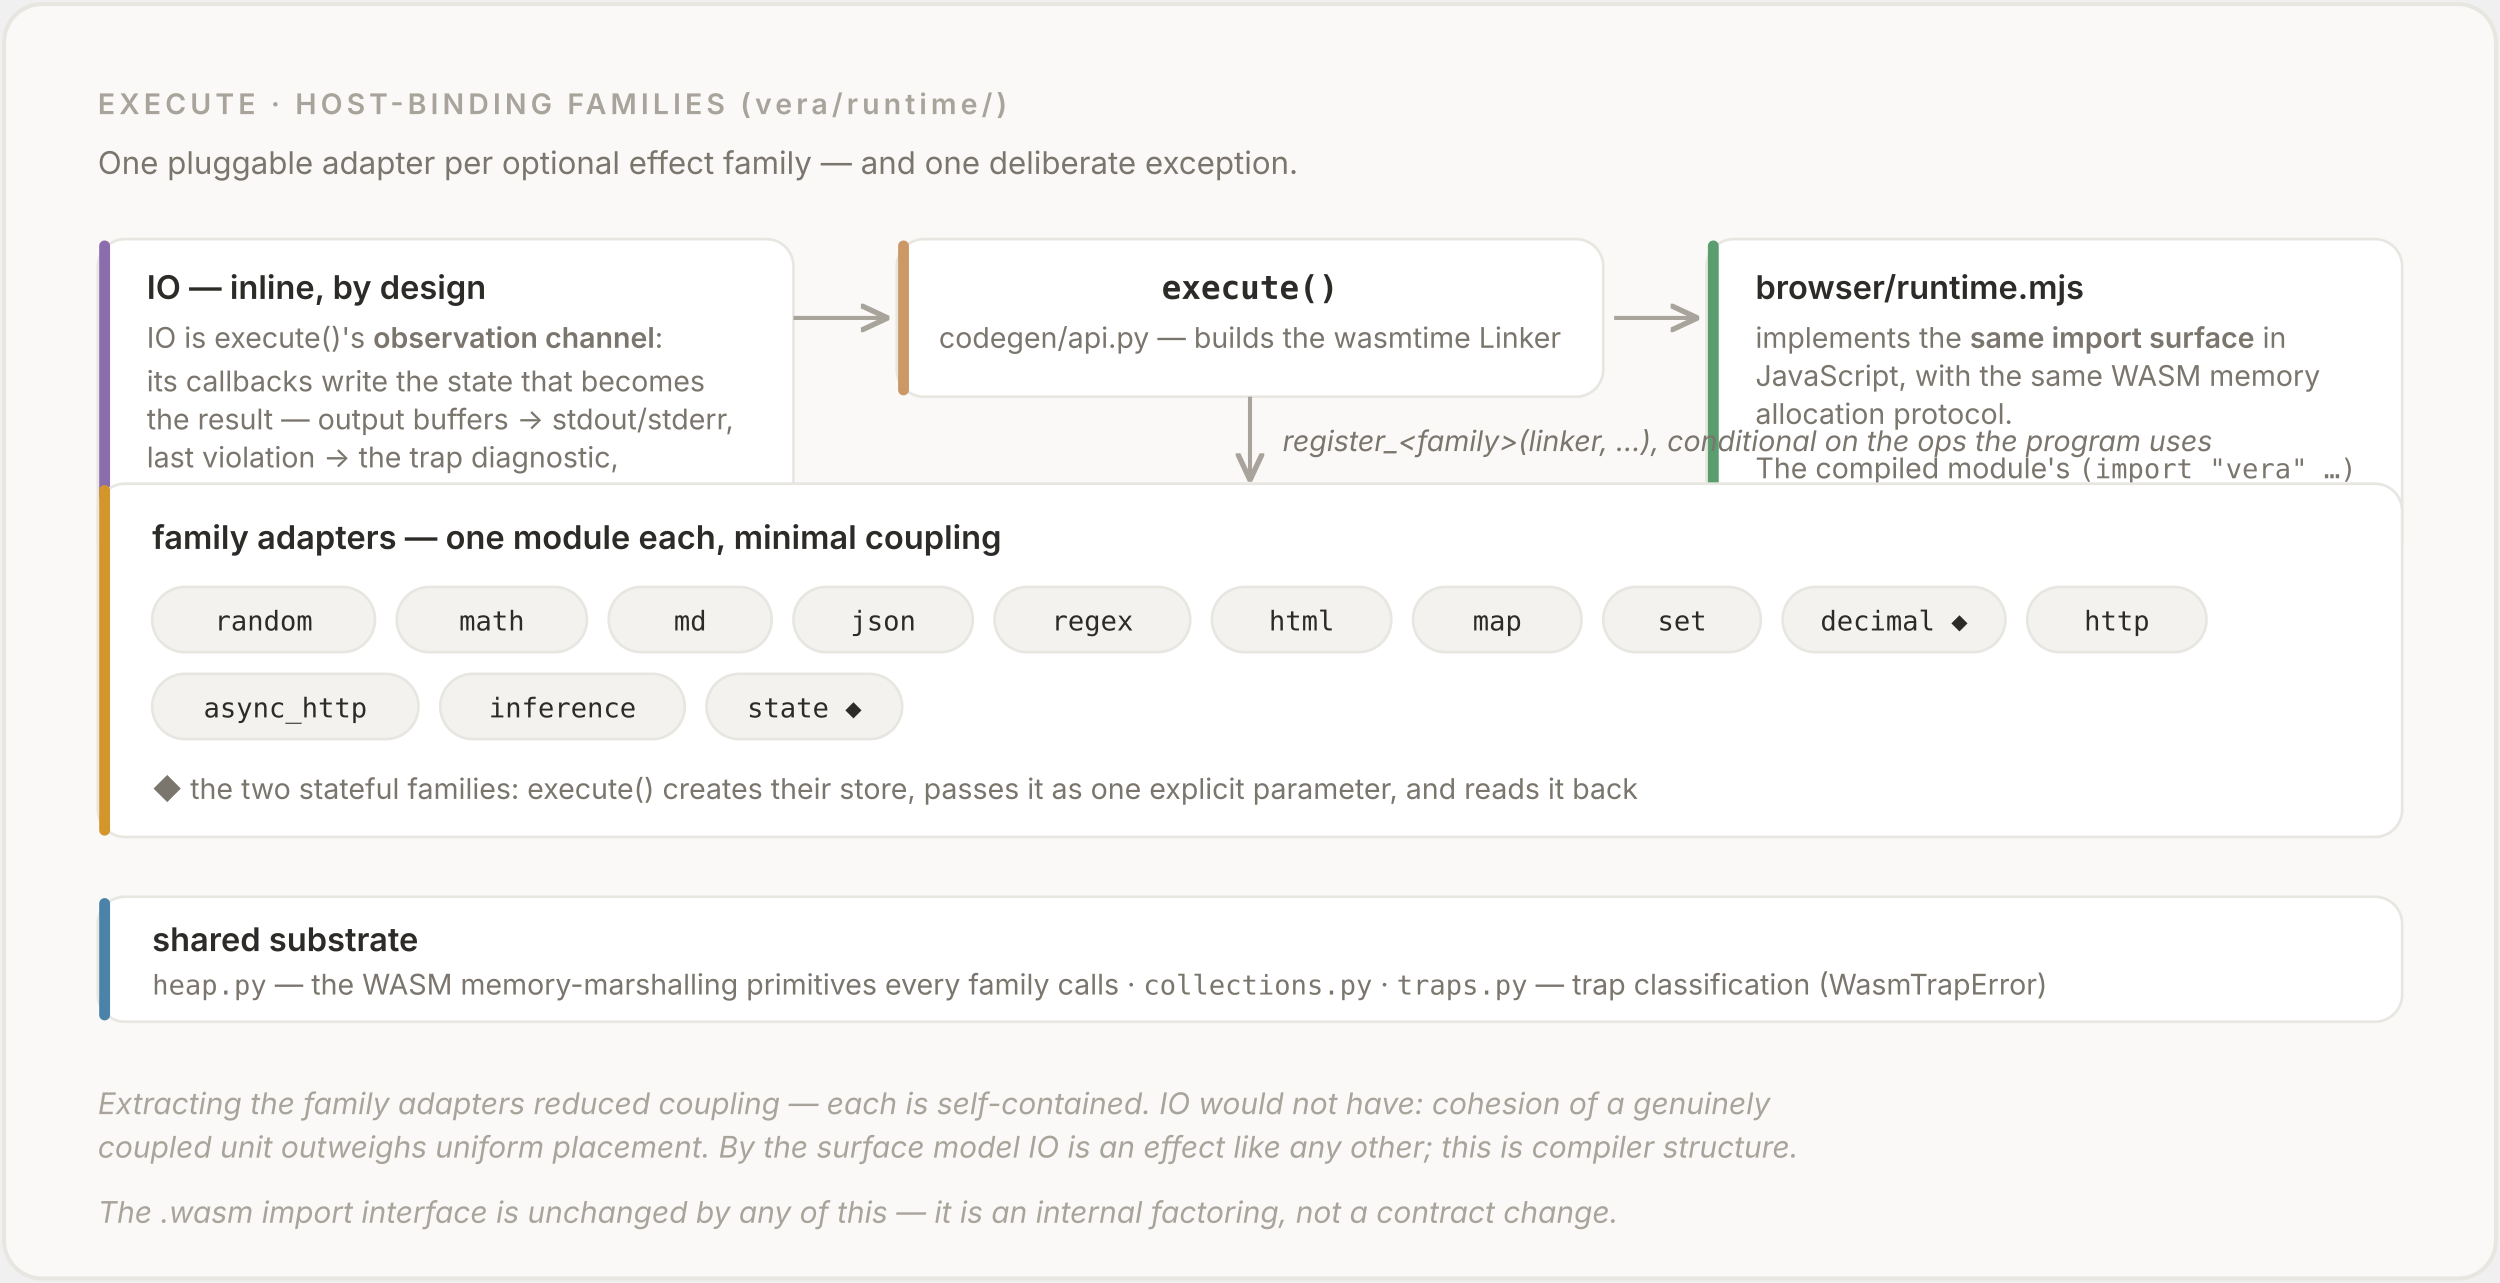
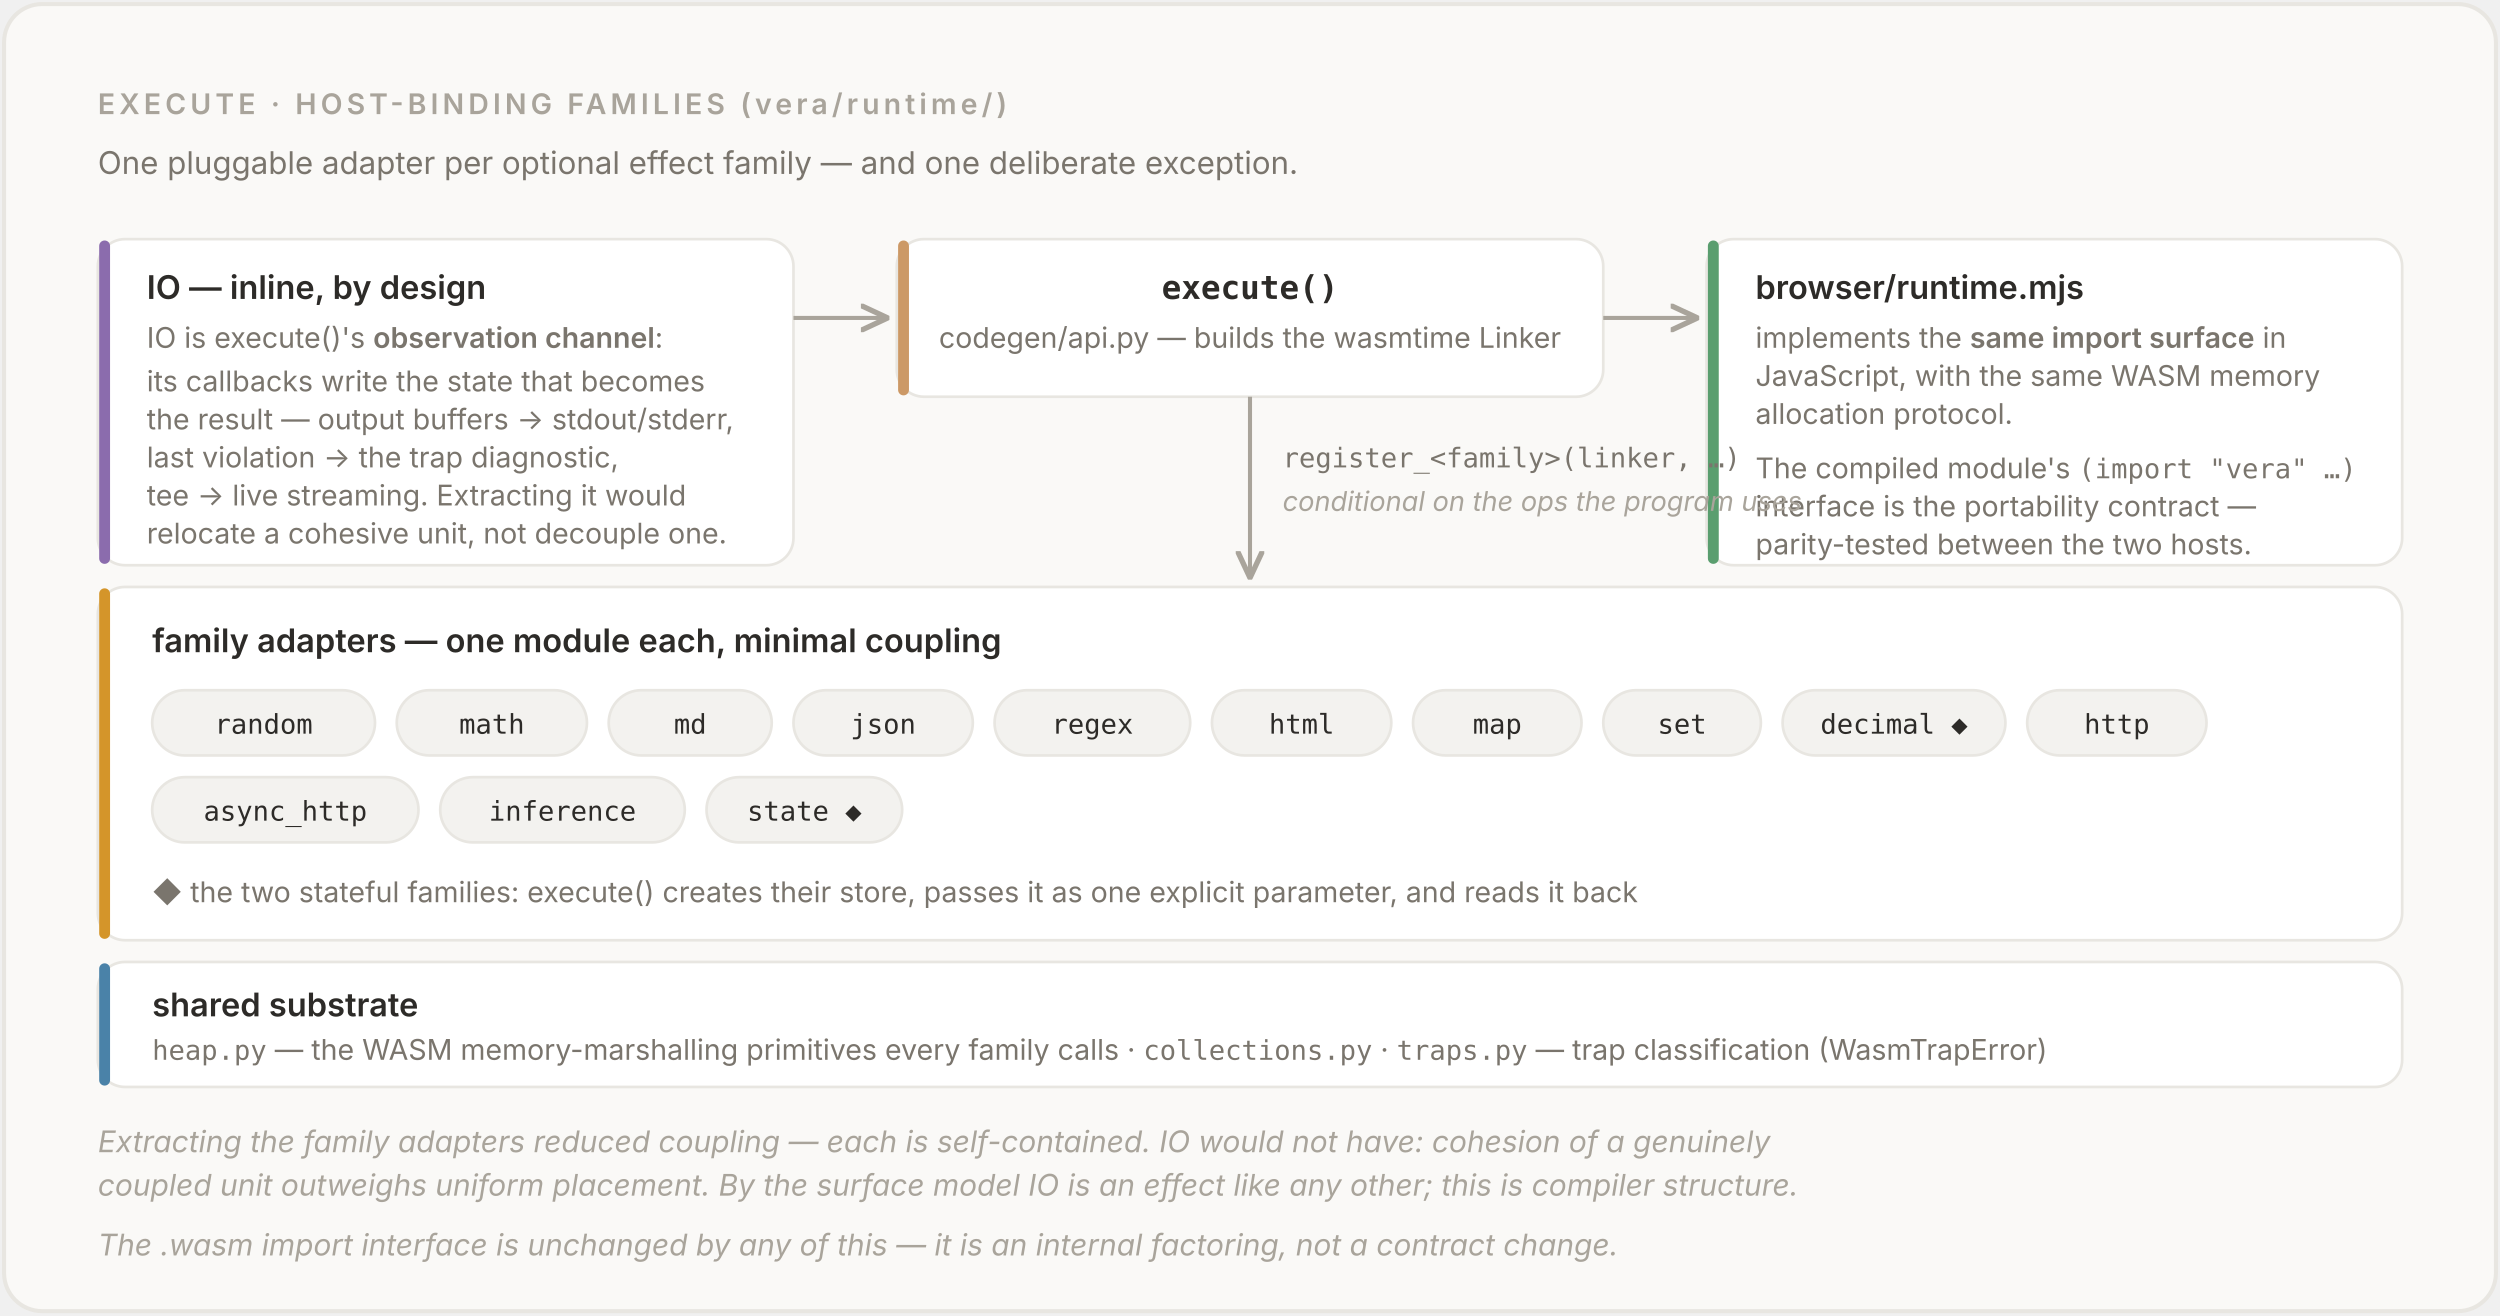
- <svg xmlns="http://www.w3.org/2000/svg" width="920" height="472" viewBox="0 0 920 472" role="img" aria-labelledby="title">
+ <svg xmlns="http://www.w3.org/2000/svg" width="920" height="484" viewBox="0 0 920 484" role="img" aria-labelledby="title">
  <defs>
    <marker id="arr" viewBox="0 0 8 8" refX="7" refY="4" markerWidth="7" markerHeight="7" orient="auto-start-reverse">
      <path d="M0,0.5 L7.5,4 L0,7.5" fill="none" stroke="#a9a49b" stroke-width="1.5" stroke-linecap="round" stroke-linejoin="round" />
    </marker>
    <style>
      .f  { font-family: -apple-system, BlinkMacSystemFont, 'Segoe UI', system-ui, sans-serif; }
      .m  { font-family: 'SF Mono', Menlo, Monaco, Consolas, monospace; }
      .micro { font-size: 10.5px; font-weight: 600; letter-spacing: 1.5px; fill: #a9a49b; }
      .sub { font-size: 11.5px; fill: #7a756d; }
      .card { fill: #ffffff; stroke: #e8e6e1; stroke-width: 1; }
      .t { font-size: 12px; font-weight: 600; fill: #2d2b28; }
      .d { font-size: 10.5px; fill: #7a756d; }
      .pill { fill: #f3f2ef; stroke: #e8e6e1; stroke-width: 1; }
      .pt { font-size: 10px; fill: #2d2b28; }
      .edge { fill: none; stroke: #a9a49b; stroke-width: 1.5; }
      .footi { font-size: 11px; font-style: italic; fill: #a9a49b; }
    </style>
  </defs>
-   <rect x="1.5" y="1.5" width="917" height="469" rx="14" fill="#faf9f7" stroke="#e8e6e1" stroke-width="1.5" />
+   <rect x="1.5" y="1.5" width="917" height="481" rx="14" fill="#faf9f7" stroke="#e8e6e1" stroke-width="1.5" />
  <text class="f micro" x="36" y="42">EXECUTE · HOST-BINDING FAMILIES (vera/runtime/)</text>
  <text class="f sub" x="36" y="64">One pluggable adapter per optional effect family — and one deliberate exception.</text>
  <g>
    <rect class="card" x="330" y="88" width="260" height="58" rx="10" />
    <rect x="330.5" y="88.5" width="4" height="57" rx="2" fill="#cc9966" />
    <text class="m t" x="460" y="110" text-anchor="middle" font-size="12.5px">execute()</text>
    <text class="f d" x="460" y="128" text-anchor="middle">codegen/api.py — builds the wasmtime Linker</text>
  </g>
  <g>
    <rect class="card" x="36" y="88" width="256" height="120" rx="10" />
    <rect x="36.5" y="88.5" width="4" height="119" rx="2" fill="#8b6cad" />
    <text class="f t" x="54" y="110">IO — inline, by design</text>
    <text class="f d" x="54" y="128">IO is execute()'s <tspan font-weight="600">observation channel</tspan>:</text>
    <text class="f d" x="54" y="144">its callbacks write the state that becomes</text>
    <text class="f d" x="54" y="158">the result — output buffers → stdout/stderr,</text>
    <text class="f d" x="54" y="172">last violation → the trap diagnostic,</text>
    <text class="f d" x="54" y="186">tee → live streaming. Extracting it would</text>
    <text class="f d" x="54" y="200">relocate a cohesive unit, not decouple one.</text>
  </g>
  <line class="edge" x1="292" y1="117" x2="326" y2="117" marker-end="url(#arr)" />
  <g>
    <rect class="card" x="628" y="88" width="256" height="120" rx="10" />
    <rect x="628.5" y="88.5" width="4" height="119" rx="2" fill="#5a9e6f" />
    <text class="f t" x="646" y="110">browser/runtime.mjs</text>
    <text class="f d" x="646" y="128">implements the <tspan font-weight="600">same import surface</tspan> in</text>
    <text class="f d" x="646" y="142">JavaScript, with the same WASM memory</text>
    <text class="f d" x="646" y="156">allocation protocol.</text>
    <text class="f d" x="646" y="176">The compiled module's <tspan class="m" font-size="10px">(import "vera" …)</tspan>
    </text>
    <text class="f d" x="646" y="190">interface is the portability contract —</text>
    <text class="f d" x="646" y="204">parity-tested between the two hosts.</text>
  </g>
-   <line class="edge" x1="594" y1="117" x2="624" y2="117" marker-end="url(#arr)" />
-   <line class="edge" x1="460" y1="146" x2="460" y2="176" marker-end="url(#arr)" />
-   <text class="f d" x="472" y="166" font-style="italic" fill="#a9a49b">register_&lt;family&gt;(linker, …), conditional on the ops the program uses</text>
+   <line class="edge" x1="590" y1="117" x2="624" y2="117" marker-end="url(#arr)" />
+   <line class="edge" x1="460" y1="146" x2="460" y2="212" marker-end="url(#arr)" />
+   <text class="m" x="472" y="172" font-size="10px" fill="#7a756d">register_&lt;family&gt;(linker, …)</text>
+   <text class="f" x="472" y="188" font-size="10px" font-style="italic" fill="#a9a49b">conditional on the ops the program uses</text>
  <g>
-     <rect class="card" x="36" y="178" width="848" height="130" rx="10" />
-     <rect x="36.5" y="178.5" width="4" height="129" rx="2" fill="#d4952a" />
-     <text class="f t" x="56" y="202">family adapters — one module each, minimal coupling</text>
-     <rect class="pill" x="56" y="216" width="82" height="24" rx="12" />
-     <text class="m pt" x="97" y="232" text-anchor="middle">random</text>
-     <rect class="pill" x="146" y="216" width="70" height="24" rx="12" />
-     <text class="m pt" x="181" y="232" text-anchor="middle">math</text>
-     <rect class="pill" x="224" y="216" width="60" height="24" rx="12" />
-     <text class="m pt" x="254" y="232" text-anchor="middle">md</text>
-     <rect class="pill" x="292" y="216" width="66" height="24" rx="12" />
-     <text class="m pt" x="325" y="232" text-anchor="middle">json</text>
-     <rect class="pill" x="366" y="216" width="72" height="24" rx="12" />
-     <text class="m pt" x="402" y="232" text-anchor="middle">regex</text>
-     <rect class="pill" x="446" y="216" width="66" height="24" rx="12" />
-     <text class="m pt" x="479" y="232" text-anchor="middle">html</text>
-     <rect class="pill" x="520" y="216" width="62" height="24" rx="12" />
-     <text class="m pt" x="551" y="232" text-anchor="middle">map</text>
-     <rect class="pill" x="590" y="216" width="58" height="24" rx="12" />
-     <text class="m pt" x="619" y="232" text-anchor="middle">set</text>
-     <rect class="pill" x="656" y="216" width="82" height="24" rx="12" />
-     <text class="m pt" x="697" y="232" text-anchor="middle">decimal ◆</text>
-     <rect class="pill" x="746" y="216" width="66" height="24" rx="12" />
-     <text class="m pt" x="779" y="232" text-anchor="middle">http</text>
-     <rect class="pill" x="56" y="248" width="98" height="24" rx="12" />
-     <text class="m pt" x="105" y="264" text-anchor="middle">async_http</text>
-     <rect class="pill" x="162" y="248" width="90" height="24" rx="12" />
-     <text class="m pt" x="207" y="264" text-anchor="middle">inference</text>
-     <rect class="pill" x="260" y="248" width="72" height="24" rx="12" />
-     <text class="m pt" x="296" y="264" text-anchor="middle">state ◆</text>
-     <text class="f d" x="56" y="294">◆ the two stateful families: execute() creates their store, passes it as one explicit parameter, and reads it back</text>
+     <rect class="card" x="36" y="216" width="848" height="130" rx="10" />
+     <rect x="36.5" y="216.5" width="4" height="129" rx="2" fill="#d4952a" />
+     <text class="f t" x="56" y="240">family adapters — one module each, minimal coupling</text>
+     <rect class="pill" x="56" y="254" width="82" height="24" rx="12" />
+     <text class="m pt" x="97" y="270" text-anchor="middle">random</text>
+     <rect class="pill" x="146" y="254" width="70" height="24" rx="12" />
+     <text class="m pt" x="181" y="270" text-anchor="middle">math</text>
+     <rect class="pill" x="224" y="254" width="60" height="24" rx="12" />
+     <text class="m pt" x="254" y="270" text-anchor="middle">md</text>
+     <rect class="pill" x="292" y="254" width="66" height="24" rx="12" />
+     <text class="m pt" x="325" y="270" text-anchor="middle">json</text>
+     <rect class="pill" x="366" y="254" width="72" height="24" rx="12" />
+     <text class="m pt" x="402" y="270" text-anchor="middle">regex</text>
+     <rect class="pill" x="446" y="254" width="66" height="24" rx="12" />
+     <text class="m pt" x="479" y="270" text-anchor="middle">html</text>
+     <rect class="pill" x="520" y="254" width="62" height="24" rx="12" />
+     <text class="m pt" x="551" y="270" text-anchor="middle">map</text>
+     <rect class="pill" x="590" y="254" width="58" height="24" rx="12" />
+     <text class="m pt" x="619" y="270" text-anchor="middle">set</text>
+     <rect class="pill" x="656" y="254" width="82" height="24" rx="12" />
+     <text class="m pt" x="697" y="270" text-anchor="middle">decimal ◆</text>
+     <rect class="pill" x="746" y="254" width="66" height="24" rx="12" />
+     <text class="m pt" x="779" y="270" text-anchor="middle">http</text>
+     <rect class="pill" x="56" y="286" width="98" height="24" rx="12" />
+     <text class="m pt" x="105" y="302" text-anchor="middle">async_http</text>
+     <rect class="pill" x="162" y="286" width="90" height="24" rx="12" />
+     <text class="m pt" x="207" y="302" text-anchor="middle">inference</text>
+     <rect class="pill" x="260" y="286" width="72" height="24" rx="12" />
+     <text class="m pt" x="296" y="302" text-anchor="middle">state ◆</text>
+     <text class="f d" x="56" y="332">◆ the two stateful families: execute() creates their store, passes it as one explicit parameter, and reads it back</text>
  </g>
  <g>
-     <rect class="card" x="36" y="330" width="848" height="46" rx="10" />
-     <rect x="36.5" y="330.5" width="4" height="45" rx="2" fill="#4a82a8" />
-     <text class="f t" x="56" y="350">shared substrate</text>
-     <text class="f d" x="56" y="366">
+     <rect class="card" x="36" y="354" width="848" height="46" rx="10" />
+     <rect x="36.5" y="354.5" width="4" height="45" rx="2" fill="#4a82a8" />
+     <text class="f t" x="56" y="374">shared substrate</text>
+     <text class="f d" x="56" y="390">
      <tspan class="m" font-size="10px">heap.py</tspan> — the WASM memory-marshalling primitives every family calls · <tspan class="m" font-size="10px">collections.py</tspan> · <tspan class="m" font-size="10px">traps.py</tspan> — trap classification (WasmTrapError)</text>
  </g>
-   <text class="f footi" x="36" y="410">Extracting the family adapters reduced coupling — each is self-contained. IO would not have: cohesion of a genuinely</text>
-   <text class="f footi" x="36" y="426">coupled unit outweighs uniform placement. By the surface model IO is an effect like any other; this is compiler structure.</text>
-   <text class="f footi" x="36" y="450">The .wasm import interface is unchanged by any of this — it is an internal factoring, not a contract change.</text>
+   <text class="f footi" x="36" y="424">Extracting the family adapters reduced coupling — each is self-contained. IO would not have: cohesion of a genuinely</text>
+   <text class="f footi" x="36" y="440">coupled unit outweighs uniform placement. By the surface model IO is an effect like any other; this is compiler structure.</text>
+   <text class="f footi" x="36" y="462">The .wasm import interface is unchanged by any of this — it is an internal factoring, not a contract change.</text>
</svg>
